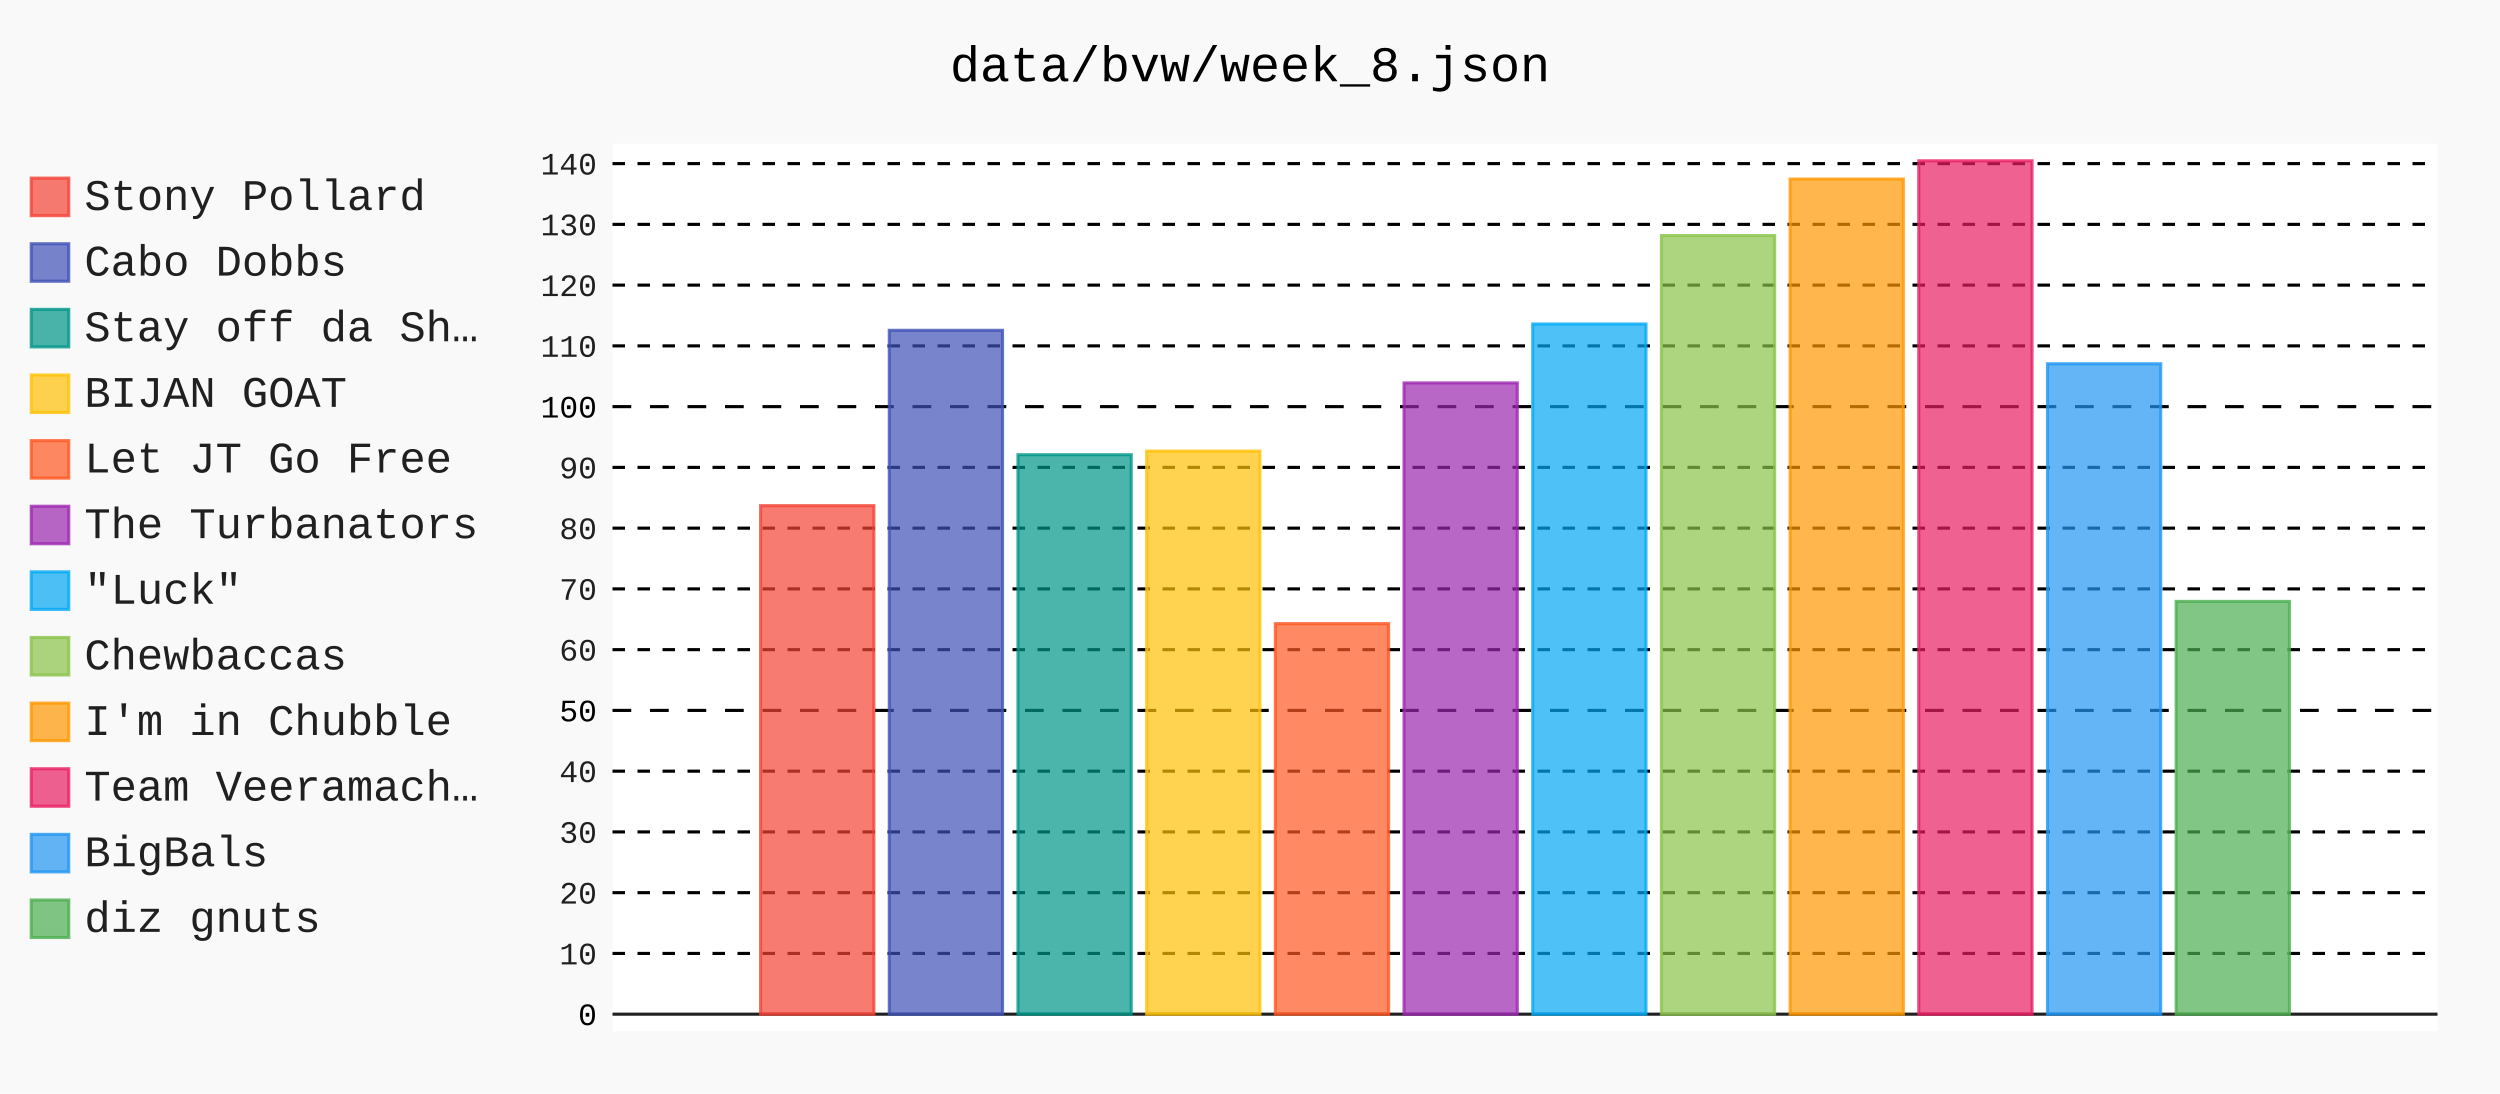
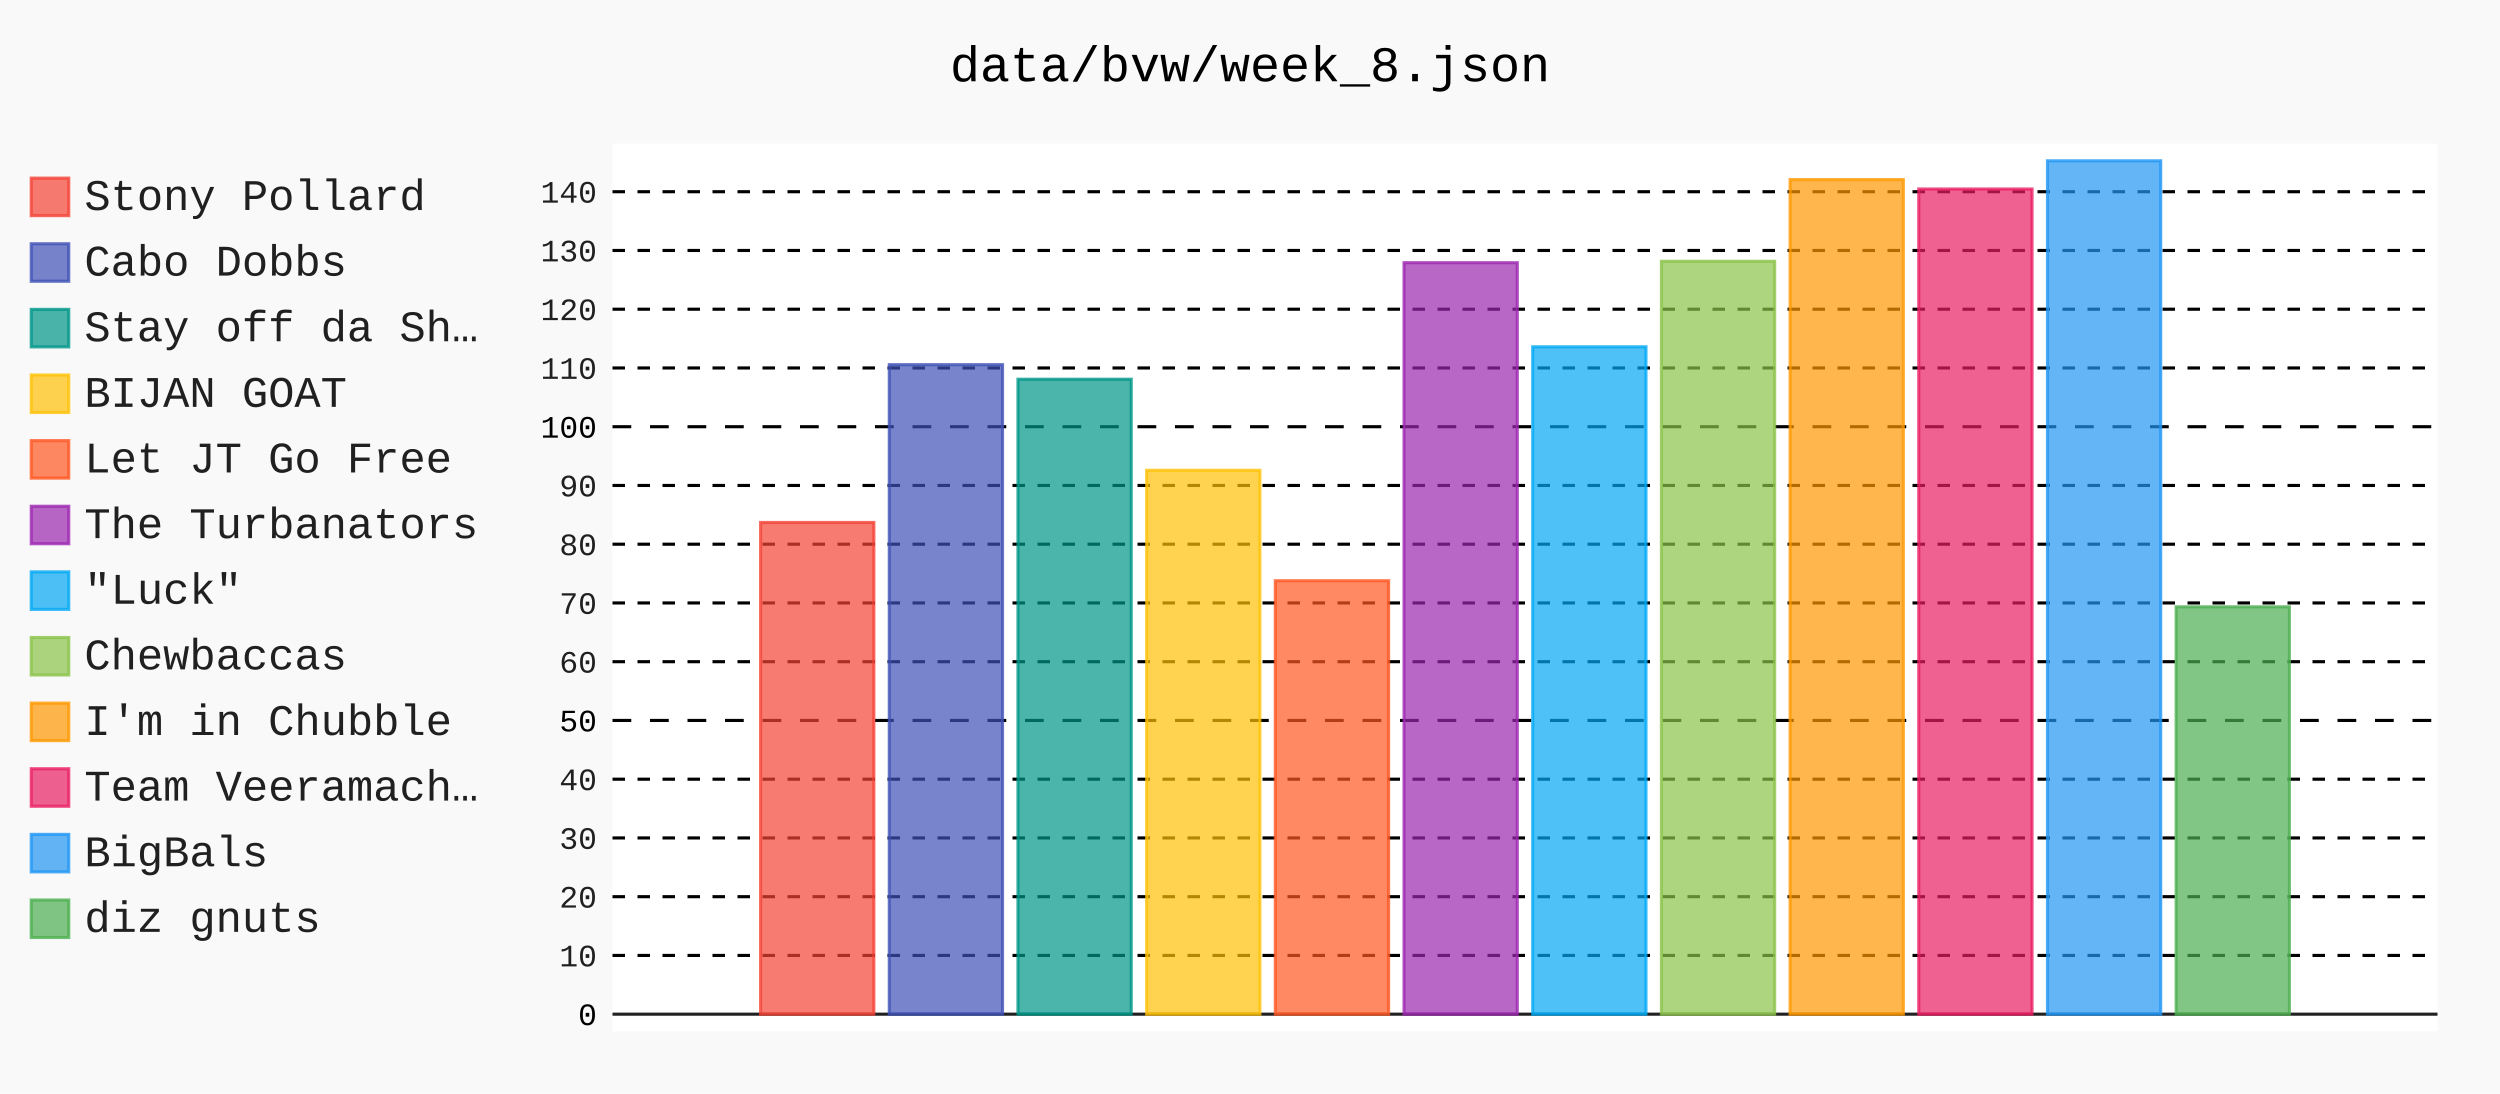
- <svg xmlns="http://www.w3.org/2000/svg" id="chart-3254dce7-947a-44f5-91cf-1c529591e24a" class="pygal-chart" viewBox="0 0 800 350">
+ <svg xmlns="http://www.w3.org/2000/svg" id="chart-e75f9d5c-9366-4fd6-a1d3-ba7a5ca6b218" class="pygal-chart" viewBox="0 0 800 350">
  <defs>
-     <style type="text/css">#chart-3254dce7-947a-44f5-91cf-1c529591e24a{-webkit-user-select:none;-webkit-font-smoothing:antialiased;font-family:Consolas,"Liberation Mono",Menlo,Courier,monospace}#chart-3254dce7-947a-44f5-91cf-1c529591e24a .title{font-family:Consolas,"Liberation Mono",Menlo,Courier,monospace;font-size:16px}#chart-3254dce7-947a-44f5-91cf-1c529591e24a .legends .legend text{font-family:Consolas,"Liberation Mono",Menlo,Courier,monospace;font-size:14px}#chart-3254dce7-947a-44f5-91cf-1c529591e24a .axis text{font-family:Consolas,"Liberation Mono",Menlo,Courier,monospace;font-size:10px}#chart-3254dce7-947a-44f5-91cf-1c529591e24a .axis text.major{font-family:Consolas,"Liberation Mono",Menlo,Courier,monospace;font-size:10px}#chart-3254dce7-947a-44f5-91cf-1c529591e24a .text-overlay text.value{font-family:Consolas,"Liberation Mono",Menlo,Courier,monospace;font-size:16px}#chart-3254dce7-947a-44f5-91cf-1c529591e24a .text-overlay text.label{font-family:Consolas,"Liberation Mono",Menlo,Courier,monospace;font-size:10px}#chart-3254dce7-947a-44f5-91cf-1c529591e24a .tooltip{font-family:Consolas,"Liberation Mono",Menlo,Courier,monospace;font-size:14px}#chart-3254dce7-947a-44f5-91cf-1c529591e24a text.no_data{font-family:Consolas,"Liberation Mono",Menlo,Courier,monospace;font-size:64px}
- #chart-3254dce7-947a-44f5-91cf-1c529591e24a{background-color:rgba(249,249,249,1)}#chart-3254dce7-947a-44f5-91cf-1c529591e24a path,#chart-3254dce7-947a-44f5-91cf-1c529591e24a line,#chart-3254dce7-947a-44f5-91cf-1c529591e24a rect,#chart-3254dce7-947a-44f5-91cf-1c529591e24a circle{-webkit-transition:150ms;-moz-transition:150ms;transition:150ms}#chart-3254dce7-947a-44f5-91cf-1c529591e24a .graph &gt; .background{fill:rgba(249,249,249,1)}#chart-3254dce7-947a-44f5-91cf-1c529591e24a .plot &gt; .background{fill:rgba(255,255,255,1)}#chart-3254dce7-947a-44f5-91cf-1c529591e24a .graph{fill:rgba(0,0,0,.87)}#chart-3254dce7-947a-44f5-91cf-1c529591e24a text.no_data{fill:rgba(0,0,0,1)}#chart-3254dce7-947a-44f5-91cf-1c529591e24a .title{fill:rgba(0,0,0,1)}#chart-3254dce7-947a-44f5-91cf-1c529591e24a .legends .legend text{fill:rgba(0,0,0,.87)}#chart-3254dce7-947a-44f5-91cf-1c529591e24a .legends .legend:hover text{fill:rgba(0,0,0,1)}#chart-3254dce7-947a-44f5-91cf-1c529591e24a .axis .line{stroke:rgba(0,0,0,1)}#chart-3254dce7-947a-44f5-91cf-1c529591e24a .axis .guide.line{stroke:rgba(0,0,0,.54)}#chart-3254dce7-947a-44f5-91cf-1c529591e24a .axis .major.line{stroke:rgba(0,0,0,.87)}#chart-3254dce7-947a-44f5-91cf-1c529591e24a .axis text.major{fill:rgba(0,0,0,1)}#chart-3254dce7-947a-44f5-91cf-1c529591e24a .axis.y .guides:hover .guide.line,#chart-3254dce7-947a-44f5-91cf-1c529591e24a .line-graph .axis.x .guides:hover .guide.line,#chart-3254dce7-947a-44f5-91cf-1c529591e24a .stackedline-graph .axis.x .guides:hover .guide.line,#chart-3254dce7-947a-44f5-91cf-1c529591e24a .xy-graph .axis.x .guides:hover .guide.line{stroke:rgba(0,0,0,1)}#chart-3254dce7-947a-44f5-91cf-1c529591e24a .axis .guides:hover text{fill:rgba(0,0,0,1)}#chart-3254dce7-947a-44f5-91cf-1c529591e24a .reactive{fill-opacity:.7;stroke-opacity:.8;stroke-width:1}#chart-3254dce7-947a-44f5-91cf-1c529591e24a .ci{stroke:rgba(0,0,0,.87)}#chart-3254dce7-947a-44f5-91cf-1c529591e24a .reactive.active,#chart-3254dce7-947a-44f5-91cf-1c529591e24a .active .reactive{fill-opacity:.8;stroke-opacity:.9;stroke-width:4}#chart-3254dce7-947a-44f5-91cf-1c529591e24a .ci .reactive.active{stroke-width:1.5}#chart-3254dce7-947a-44f5-91cf-1c529591e24a .series text{fill:rgba(0,0,0,1)}#chart-3254dce7-947a-44f5-91cf-1c529591e24a .tooltip rect{fill:rgba(255,255,255,1);stroke:rgba(0,0,0,1);-webkit-transition:opacity 150ms;-moz-transition:opacity 150ms;transition:opacity 150ms}#chart-3254dce7-947a-44f5-91cf-1c529591e24a .tooltip .label{fill:rgba(0,0,0,.87)}#chart-3254dce7-947a-44f5-91cf-1c529591e24a .tooltip .label{fill:rgba(0,0,0,.87)}#chart-3254dce7-947a-44f5-91cf-1c529591e24a .tooltip .legend{font-size:.8em;fill:rgba(0,0,0,.54)}#chart-3254dce7-947a-44f5-91cf-1c529591e24a .tooltip .x_label{font-size:.6em;fill:rgba(0,0,0,1)}#chart-3254dce7-947a-44f5-91cf-1c529591e24a .tooltip .xlink{font-size:.5em;text-decoration:underline}#chart-3254dce7-947a-44f5-91cf-1c529591e24a .tooltip .value{font-size:1.5em}#chart-3254dce7-947a-44f5-91cf-1c529591e24a .bound{font-size:.5em}#chart-3254dce7-947a-44f5-91cf-1c529591e24a .max-value{font-size:.75em;fill:rgba(0,0,0,.54)}#chart-3254dce7-947a-44f5-91cf-1c529591e24a .map-element{fill:rgba(255,255,255,1);stroke:rgba(0,0,0,.54) !important}#chart-3254dce7-947a-44f5-91cf-1c529591e24a .map-element .reactive{fill-opacity:inherit;stroke-opacity:inherit}#chart-3254dce7-947a-44f5-91cf-1c529591e24a .color-0,#chart-3254dce7-947a-44f5-91cf-1c529591e24a .color-0 a:visited{stroke:#F44336;fill:#F44336}#chart-3254dce7-947a-44f5-91cf-1c529591e24a .color-1,#chart-3254dce7-947a-44f5-91cf-1c529591e24a .color-1 a:visited{stroke:#3F51B5;fill:#3F51B5}#chart-3254dce7-947a-44f5-91cf-1c529591e24a .color-2,#chart-3254dce7-947a-44f5-91cf-1c529591e24a .color-2 a:visited{stroke:#009688;fill:#009688}#chart-3254dce7-947a-44f5-91cf-1c529591e24a .color-3,#chart-3254dce7-947a-44f5-91cf-1c529591e24a .color-3 a:visited{stroke:#FFC107;fill:#FFC107}#chart-3254dce7-947a-44f5-91cf-1c529591e24a .color-4,#chart-3254dce7-947a-44f5-91cf-1c529591e24a .color-4 a:visited{stroke:#FF5722;fill:#FF5722}#chart-3254dce7-947a-44f5-91cf-1c529591e24a .color-5,#chart-3254dce7-947a-44f5-91cf-1c529591e24a .color-5 a:visited{stroke:#9C27B0;fill:#9C27B0}#chart-3254dce7-947a-44f5-91cf-1c529591e24a .color-6,#chart-3254dce7-947a-44f5-91cf-1c529591e24a .color-6 a:visited{stroke:#03A9F4;fill:#03A9F4}#chart-3254dce7-947a-44f5-91cf-1c529591e24a .color-7,#chart-3254dce7-947a-44f5-91cf-1c529591e24a .color-7 a:visited{stroke:#8BC34A;fill:#8BC34A}#chart-3254dce7-947a-44f5-91cf-1c529591e24a .color-8,#chart-3254dce7-947a-44f5-91cf-1c529591e24a .color-8 a:visited{stroke:#FF9800;fill:#FF9800}#chart-3254dce7-947a-44f5-91cf-1c529591e24a .color-9,#chart-3254dce7-947a-44f5-91cf-1c529591e24a .color-9 a:visited{stroke:#E91E63;fill:#E91E63}#chart-3254dce7-947a-44f5-91cf-1c529591e24a .color-10,#chart-3254dce7-947a-44f5-91cf-1c529591e24a .color-10 a:visited{stroke:#2196F3;fill:#2196F3}#chart-3254dce7-947a-44f5-91cf-1c529591e24a .color-11,#chart-3254dce7-947a-44f5-91cf-1c529591e24a .color-11 a:visited{stroke:#4CAF50;fill:#4CAF50}#chart-3254dce7-947a-44f5-91cf-1c529591e24a .text-overlay .color-0 text{fill:black}#chart-3254dce7-947a-44f5-91cf-1c529591e24a .text-overlay .color-1 text{fill:black}#chart-3254dce7-947a-44f5-91cf-1c529591e24a .text-overlay .color-2 text{fill:black}#chart-3254dce7-947a-44f5-91cf-1c529591e24a .text-overlay .color-3 text{fill:black}#chart-3254dce7-947a-44f5-91cf-1c529591e24a .text-overlay .color-4 text{fill:black}#chart-3254dce7-947a-44f5-91cf-1c529591e24a .text-overlay .color-5 text{fill:black}#chart-3254dce7-947a-44f5-91cf-1c529591e24a .text-overlay .color-6 text{fill:black}#chart-3254dce7-947a-44f5-91cf-1c529591e24a .text-overlay .color-7 text{fill:black}#chart-3254dce7-947a-44f5-91cf-1c529591e24a .text-overlay .color-8 text{fill:black}#chart-3254dce7-947a-44f5-91cf-1c529591e24a .text-overlay .color-9 text{fill:black}#chart-3254dce7-947a-44f5-91cf-1c529591e24a .text-overlay .color-10 text{fill:black}#chart-3254dce7-947a-44f5-91cf-1c529591e24a .text-overlay .color-11 text{fill:black}
- #chart-3254dce7-947a-44f5-91cf-1c529591e24a text.no_data{text-anchor:middle}#chart-3254dce7-947a-44f5-91cf-1c529591e24a .guide.line{fill:none}#chart-3254dce7-947a-44f5-91cf-1c529591e24a .centered{text-anchor:middle}#chart-3254dce7-947a-44f5-91cf-1c529591e24a .title{text-anchor:middle}#chart-3254dce7-947a-44f5-91cf-1c529591e24a .legends .legend text{fill-opacity:1}#chart-3254dce7-947a-44f5-91cf-1c529591e24a .axis.x text{text-anchor:middle}#chart-3254dce7-947a-44f5-91cf-1c529591e24a .axis.x:not(.web) text[transform]{text-anchor:start}#chart-3254dce7-947a-44f5-91cf-1c529591e24a .axis.x:not(.web) text[transform].backwards{text-anchor:end}#chart-3254dce7-947a-44f5-91cf-1c529591e24a .axis.y text{text-anchor:end}#chart-3254dce7-947a-44f5-91cf-1c529591e24a .axis.y text[transform].backwards{text-anchor:start}#chart-3254dce7-947a-44f5-91cf-1c529591e24a .axis.y2 text{text-anchor:start}#chart-3254dce7-947a-44f5-91cf-1c529591e24a .axis.y2 text[transform].backwards{text-anchor:end}#chart-3254dce7-947a-44f5-91cf-1c529591e24a .axis .guide.line{stroke-dasharray:4,4;stroke:black}#chart-3254dce7-947a-44f5-91cf-1c529591e24a .axis .major.guide.line{stroke-dasharray:6,6;stroke:black}#chart-3254dce7-947a-44f5-91cf-1c529591e24a .horizontal .axis.y .guide.line,#chart-3254dce7-947a-44f5-91cf-1c529591e24a .horizontal .axis.y2 .guide.line,#chart-3254dce7-947a-44f5-91cf-1c529591e24a .vertical .axis.x .guide.line{opacity:0}#chart-3254dce7-947a-44f5-91cf-1c529591e24a .horizontal .axis.always_show .guide.line,#chart-3254dce7-947a-44f5-91cf-1c529591e24a .vertical .axis.always_show .guide.line{opacity:1 !important}#chart-3254dce7-947a-44f5-91cf-1c529591e24a .axis.y .guides:hover .guide.line,#chart-3254dce7-947a-44f5-91cf-1c529591e24a .axis.y2 .guides:hover .guide.line,#chart-3254dce7-947a-44f5-91cf-1c529591e24a .axis.x .guides:hover .guide.line{opacity:1}#chart-3254dce7-947a-44f5-91cf-1c529591e24a .axis .guides:hover text{opacity:1}#chart-3254dce7-947a-44f5-91cf-1c529591e24a .nofill{fill:none}#chart-3254dce7-947a-44f5-91cf-1c529591e24a .subtle-fill{fill-opacity:.2}#chart-3254dce7-947a-44f5-91cf-1c529591e24a .dot{stroke-width:1px;fill-opacity:1;stroke-opacity:1}#chart-3254dce7-947a-44f5-91cf-1c529591e24a .dot.active{stroke-width:5px}#chart-3254dce7-947a-44f5-91cf-1c529591e24a .dot.negative{fill:transparent}#chart-3254dce7-947a-44f5-91cf-1c529591e24a text,#chart-3254dce7-947a-44f5-91cf-1c529591e24a tspan{stroke:none !important}#chart-3254dce7-947a-44f5-91cf-1c529591e24a .series text.active{opacity:1}#chart-3254dce7-947a-44f5-91cf-1c529591e24a .tooltip rect{fill-opacity:.95;stroke-width:.5}#chart-3254dce7-947a-44f5-91cf-1c529591e24a .tooltip text{fill-opacity:1}#chart-3254dce7-947a-44f5-91cf-1c529591e24a .showable{visibility:hidden}#chart-3254dce7-947a-44f5-91cf-1c529591e24a .showable.shown{visibility:visible}#chart-3254dce7-947a-44f5-91cf-1c529591e24a .gauge-background{fill:rgba(229,229,229,1);stroke:none}#chart-3254dce7-947a-44f5-91cf-1c529591e24a .bg-lines{stroke:rgba(249,249,249,1);stroke-width:2px}</style>
+     <style type="text/css">#chart-e75f9d5c-9366-4fd6-a1d3-ba7a5ca6b218{-webkit-user-select:none;-webkit-font-smoothing:antialiased;font-family:Consolas,"Liberation Mono",Menlo,Courier,monospace}#chart-e75f9d5c-9366-4fd6-a1d3-ba7a5ca6b218 .title{font-family:Consolas,"Liberation Mono",Menlo,Courier,monospace;font-size:16px}#chart-e75f9d5c-9366-4fd6-a1d3-ba7a5ca6b218 .legends .legend text{font-family:Consolas,"Liberation Mono",Menlo,Courier,monospace;font-size:14px}#chart-e75f9d5c-9366-4fd6-a1d3-ba7a5ca6b218 .axis text{font-family:Consolas,"Liberation Mono",Menlo,Courier,monospace;font-size:10px}#chart-e75f9d5c-9366-4fd6-a1d3-ba7a5ca6b218 .axis text.major{font-family:Consolas,"Liberation Mono",Menlo,Courier,monospace;font-size:10px}#chart-e75f9d5c-9366-4fd6-a1d3-ba7a5ca6b218 .text-overlay text.value{font-family:Consolas,"Liberation Mono",Menlo,Courier,monospace;font-size:16px}#chart-e75f9d5c-9366-4fd6-a1d3-ba7a5ca6b218 .text-overlay text.label{font-family:Consolas,"Liberation Mono",Menlo,Courier,monospace;font-size:10px}#chart-e75f9d5c-9366-4fd6-a1d3-ba7a5ca6b218 .tooltip{font-family:Consolas,"Liberation Mono",Menlo,Courier,monospace;font-size:14px}#chart-e75f9d5c-9366-4fd6-a1d3-ba7a5ca6b218 text.no_data{font-family:Consolas,"Liberation Mono",Menlo,Courier,monospace;font-size:64px}
+ #chart-e75f9d5c-9366-4fd6-a1d3-ba7a5ca6b218{background-color:rgba(249,249,249,1)}#chart-e75f9d5c-9366-4fd6-a1d3-ba7a5ca6b218 path,#chart-e75f9d5c-9366-4fd6-a1d3-ba7a5ca6b218 line,#chart-e75f9d5c-9366-4fd6-a1d3-ba7a5ca6b218 rect,#chart-e75f9d5c-9366-4fd6-a1d3-ba7a5ca6b218 circle{-webkit-transition:150ms;-moz-transition:150ms;transition:150ms}#chart-e75f9d5c-9366-4fd6-a1d3-ba7a5ca6b218 .graph &gt; .background{fill:rgba(249,249,249,1)}#chart-e75f9d5c-9366-4fd6-a1d3-ba7a5ca6b218 .plot &gt; .background{fill:rgba(255,255,255,1)}#chart-e75f9d5c-9366-4fd6-a1d3-ba7a5ca6b218 .graph{fill:rgba(0,0,0,.87)}#chart-e75f9d5c-9366-4fd6-a1d3-ba7a5ca6b218 text.no_data{fill:rgba(0,0,0,1)}#chart-e75f9d5c-9366-4fd6-a1d3-ba7a5ca6b218 .title{fill:rgba(0,0,0,1)}#chart-e75f9d5c-9366-4fd6-a1d3-ba7a5ca6b218 .legends .legend text{fill:rgba(0,0,0,.87)}#chart-e75f9d5c-9366-4fd6-a1d3-ba7a5ca6b218 .legends .legend:hover text{fill:rgba(0,0,0,1)}#chart-e75f9d5c-9366-4fd6-a1d3-ba7a5ca6b218 .axis .line{stroke:rgba(0,0,0,1)}#chart-e75f9d5c-9366-4fd6-a1d3-ba7a5ca6b218 .axis .guide.line{stroke:rgba(0,0,0,.54)}#chart-e75f9d5c-9366-4fd6-a1d3-ba7a5ca6b218 .axis .major.line{stroke:rgba(0,0,0,.87)}#chart-e75f9d5c-9366-4fd6-a1d3-ba7a5ca6b218 .axis text.major{fill:rgba(0,0,0,1)}#chart-e75f9d5c-9366-4fd6-a1d3-ba7a5ca6b218 .axis.y .guides:hover .guide.line,#chart-e75f9d5c-9366-4fd6-a1d3-ba7a5ca6b218 .line-graph .axis.x .guides:hover .guide.line,#chart-e75f9d5c-9366-4fd6-a1d3-ba7a5ca6b218 .stackedline-graph .axis.x .guides:hover .guide.line,#chart-e75f9d5c-9366-4fd6-a1d3-ba7a5ca6b218 .xy-graph .axis.x .guides:hover .guide.line{stroke:rgba(0,0,0,1)}#chart-e75f9d5c-9366-4fd6-a1d3-ba7a5ca6b218 .axis .guides:hover text{fill:rgba(0,0,0,1)}#chart-e75f9d5c-9366-4fd6-a1d3-ba7a5ca6b218 .reactive{fill-opacity:.7;stroke-opacity:.8;stroke-width:1}#chart-e75f9d5c-9366-4fd6-a1d3-ba7a5ca6b218 .ci{stroke:rgba(0,0,0,.87)}#chart-e75f9d5c-9366-4fd6-a1d3-ba7a5ca6b218 .reactive.active,#chart-e75f9d5c-9366-4fd6-a1d3-ba7a5ca6b218 .active .reactive{fill-opacity:.8;stroke-opacity:.9;stroke-width:4}#chart-e75f9d5c-9366-4fd6-a1d3-ba7a5ca6b218 .ci .reactive.active{stroke-width:1.5}#chart-e75f9d5c-9366-4fd6-a1d3-ba7a5ca6b218 .series text{fill:rgba(0,0,0,1)}#chart-e75f9d5c-9366-4fd6-a1d3-ba7a5ca6b218 .tooltip rect{fill:rgba(255,255,255,1);stroke:rgba(0,0,0,1);-webkit-transition:opacity 150ms;-moz-transition:opacity 150ms;transition:opacity 150ms}#chart-e75f9d5c-9366-4fd6-a1d3-ba7a5ca6b218 .tooltip .label{fill:rgba(0,0,0,.87)}#chart-e75f9d5c-9366-4fd6-a1d3-ba7a5ca6b218 .tooltip .label{fill:rgba(0,0,0,.87)}#chart-e75f9d5c-9366-4fd6-a1d3-ba7a5ca6b218 .tooltip .legend{font-size:.8em;fill:rgba(0,0,0,.54)}#chart-e75f9d5c-9366-4fd6-a1d3-ba7a5ca6b218 .tooltip .x_label{font-size:.6em;fill:rgba(0,0,0,1)}#chart-e75f9d5c-9366-4fd6-a1d3-ba7a5ca6b218 .tooltip .xlink{font-size:.5em;text-decoration:underline}#chart-e75f9d5c-9366-4fd6-a1d3-ba7a5ca6b218 .tooltip .value{font-size:1.5em}#chart-e75f9d5c-9366-4fd6-a1d3-ba7a5ca6b218 .bound{font-size:.5em}#chart-e75f9d5c-9366-4fd6-a1d3-ba7a5ca6b218 .max-value{font-size:.75em;fill:rgba(0,0,0,.54)}#chart-e75f9d5c-9366-4fd6-a1d3-ba7a5ca6b218 .map-element{fill:rgba(255,255,255,1);stroke:rgba(0,0,0,.54) !important}#chart-e75f9d5c-9366-4fd6-a1d3-ba7a5ca6b218 .map-element .reactive{fill-opacity:inherit;stroke-opacity:inherit}#chart-e75f9d5c-9366-4fd6-a1d3-ba7a5ca6b218 .color-0,#chart-e75f9d5c-9366-4fd6-a1d3-ba7a5ca6b218 .color-0 a:visited{stroke:#F44336;fill:#F44336}#chart-e75f9d5c-9366-4fd6-a1d3-ba7a5ca6b218 .color-1,#chart-e75f9d5c-9366-4fd6-a1d3-ba7a5ca6b218 .color-1 a:visited{stroke:#3F51B5;fill:#3F51B5}#chart-e75f9d5c-9366-4fd6-a1d3-ba7a5ca6b218 .color-2,#chart-e75f9d5c-9366-4fd6-a1d3-ba7a5ca6b218 .color-2 a:visited{stroke:#009688;fill:#009688}#chart-e75f9d5c-9366-4fd6-a1d3-ba7a5ca6b218 .color-3,#chart-e75f9d5c-9366-4fd6-a1d3-ba7a5ca6b218 .color-3 a:visited{stroke:#FFC107;fill:#FFC107}#chart-e75f9d5c-9366-4fd6-a1d3-ba7a5ca6b218 .color-4,#chart-e75f9d5c-9366-4fd6-a1d3-ba7a5ca6b218 .color-4 a:visited{stroke:#FF5722;fill:#FF5722}#chart-e75f9d5c-9366-4fd6-a1d3-ba7a5ca6b218 .color-5,#chart-e75f9d5c-9366-4fd6-a1d3-ba7a5ca6b218 .color-5 a:visited{stroke:#9C27B0;fill:#9C27B0}#chart-e75f9d5c-9366-4fd6-a1d3-ba7a5ca6b218 .color-6,#chart-e75f9d5c-9366-4fd6-a1d3-ba7a5ca6b218 .color-6 a:visited{stroke:#03A9F4;fill:#03A9F4}#chart-e75f9d5c-9366-4fd6-a1d3-ba7a5ca6b218 .color-7,#chart-e75f9d5c-9366-4fd6-a1d3-ba7a5ca6b218 .color-7 a:visited{stroke:#8BC34A;fill:#8BC34A}#chart-e75f9d5c-9366-4fd6-a1d3-ba7a5ca6b218 .color-8,#chart-e75f9d5c-9366-4fd6-a1d3-ba7a5ca6b218 .color-8 a:visited{stroke:#FF9800;fill:#FF9800}#chart-e75f9d5c-9366-4fd6-a1d3-ba7a5ca6b218 .color-9,#chart-e75f9d5c-9366-4fd6-a1d3-ba7a5ca6b218 .color-9 a:visited{stroke:#E91E63;fill:#E91E63}#chart-e75f9d5c-9366-4fd6-a1d3-ba7a5ca6b218 .color-10,#chart-e75f9d5c-9366-4fd6-a1d3-ba7a5ca6b218 .color-10 a:visited{stroke:#2196F3;fill:#2196F3}#chart-e75f9d5c-9366-4fd6-a1d3-ba7a5ca6b218 .color-11,#chart-e75f9d5c-9366-4fd6-a1d3-ba7a5ca6b218 .color-11 a:visited{stroke:#4CAF50;fill:#4CAF50}#chart-e75f9d5c-9366-4fd6-a1d3-ba7a5ca6b218 .text-overlay .color-0 text{fill:black}#chart-e75f9d5c-9366-4fd6-a1d3-ba7a5ca6b218 .text-overlay .color-1 text{fill:black}#chart-e75f9d5c-9366-4fd6-a1d3-ba7a5ca6b218 .text-overlay .color-2 text{fill:black}#chart-e75f9d5c-9366-4fd6-a1d3-ba7a5ca6b218 .text-overlay .color-3 text{fill:black}#chart-e75f9d5c-9366-4fd6-a1d3-ba7a5ca6b218 .text-overlay .color-4 text{fill:black}#chart-e75f9d5c-9366-4fd6-a1d3-ba7a5ca6b218 .text-overlay .color-5 text{fill:black}#chart-e75f9d5c-9366-4fd6-a1d3-ba7a5ca6b218 .text-overlay .color-6 text{fill:black}#chart-e75f9d5c-9366-4fd6-a1d3-ba7a5ca6b218 .text-overlay .color-7 text{fill:black}#chart-e75f9d5c-9366-4fd6-a1d3-ba7a5ca6b218 .text-overlay .color-8 text{fill:black}#chart-e75f9d5c-9366-4fd6-a1d3-ba7a5ca6b218 .text-overlay .color-9 text{fill:black}#chart-e75f9d5c-9366-4fd6-a1d3-ba7a5ca6b218 .text-overlay .color-10 text{fill:black}#chart-e75f9d5c-9366-4fd6-a1d3-ba7a5ca6b218 .text-overlay .color-11 text{fill:black}
+ #chart-e75f9d5c-9366-4fd6-a1d3-ba7a5ca6b218 text.no_data{text-anchor:middle}#chart-e75f9d5c-9366-4fd6-a1d3-ba7a5ca6b218 .guide.line{fill:none}#chart-e75f9d5c-9366-4fd6-a1d3-ba7a5ca6b218 .centered{text-anchor:middle}#chart-e75f9d5c-9366-4fd6-a1d3-ba7a5ca6b218 .title{text-anchor:middle}#chart-e75f9d5c-9366-4fd6-a1d3-ba7a5ca6b218 .legends .legend text{fill-opacity:1}#chart-e75f9d5c-9366-4fd6-a1d3-ba7a5ca6b218 .axis.x text{text-anchor:middle}#chart-e75f9d5c-9366-4fd6-a1d3-ba7a5ca6b218 .axis.x:not(.web) text[transform]{text-anchor:start}#chart-e75f9d5c-9366-4fd6-a1d3-ba7a5ca6b218 .axis.x:not(.web) text[transform].backwards{text-anchor:end}#chart-e75f9d5c-9366-4fd6-a1d3-ba7a5ca6b218 .axis.y text{text-anchor:end}#chart-e75f9d5c-9366-4fd6-a1d3-ba7a5ca6b218 .axis.y text[transform].backwards{text-anchor:start}#chart-e75f9d5c-9366-4fd6-a1d3-ba7a5ca6b218 .axis.y2 text{text-anchor:start}#chart-e75f9d5c-9366-4fd6-a1d3-ba7a5ca6b218 .axis.y2 text[transform].backwards{text-anchor:end}#chart-e75f9d5c-9366-4fd6-a1d3-ba7a5ca6b218 .axis .guide.line{stroke-dasharray:4,4;stroke:black}#chart-e75f9d5c-9366-4fd6-a1d3-ba7a5ca6b218 .axis .major.guide.line{stroke-dasharray:6,6;stroke:black}#chart-e75f9d5c-9366-4fd6-a1d3-ba7a5ca6b218 .horizontal .axis.y .guide.line,#chart-e75f9d5c-9366-4fd6-a1d3-ba7a5ca6b218 .horizontal .axis.y2 .guide.line,#chart-e75f9d5c-9366-4fd6-a1d3-ba7a5ca6b218 .vertical .axis.x .guide.line{opacity:0}#chart-e75f9d5c-9366-4fd6-a1d3-ba7a5ca6b218 .horizontal .axis.always_show .guide.line,#chart-e75f9d5c-9366-4fd6-a1d3-ba7a5ca6b218 .vertical .axis.always_show .guide.line{opacity:1 !important}#chart-e75f9d5c-9366-4fd6-a1d3-ba7a5ca6b218 .axis.y .guides:hover .guide.line,#chart-e75f9d5c-9366-4fd6-a1d3-ba7a5ca6b218 .axis.y2 .guides:hover .guide.line,#chart-e75f9d5c-9366-4fd6-a1d3-ba7a5ca6b218 .axis.x .guides:hover .guide.line{opacity:1}#chart-e75f9d5c-9366-4fd6-a1d3-ba7a5ca6b218 .axis .guides:hover text{opacity:1}#chart-e75f9d5c-9366-4fd6-a1d3-ba7a5ca6b218 .nofill{fill:none}#chart-e75f9d5c-9366-4fd6-a1d3-ba7a5ca6b218 .subtle-fill{fill-opacity:.2}#chart-e75f9d5c-9366-4fd6-a1d3-ba7a5ca6b218 .dot{stroke-width:1px;fill-opacity:1;stroke-opacity:1}#chart-e75f9d5c-9366-4fd6-a1d3-ba7a5ca6b218 .dot.active{stroke-width:5px}#chart-e75f9d5c-9366-4fd6-a1d3-ba7a5ca6b218 .dot.negative{fill:transparent}#chart-e75f9d5c-9366-4fd6-a1d3-ba7a5ca6b218 text,#chart-e75f9d5c-9366-4fd6-a1d3-ba7a5ca6b218 tspan{stroke:none !important}#chart-e75f9d5c-9366-4fd6-a1d3-ba7a5ca6b218 .series text.active{opacity:1}#chart-e75f9d5c-9366-4fd6-a1d3-ba7a5ca6b218 .tooltip rect{fill-opacity:.95;stroke-width:.5}#chart-e75f9d5c-9366-4fd6-a1d3-ba7a5ca6b218 .tooltip text{fill-opacity:1}#chart-e75f9d5c-9366-4fd6-a1d3-ba7a5ca6b218 .showable{visibility:hidden}#chart-e75f9d5c-9366-4fd6-a1d3-ba7a5ca6b218 .showable.shown{visibility:visible}#chart-e75f9d5c-9366-4fd6-a1d3-ba7a5ca6b218 .gauge-background{fill:rgba(229,229,229,1);stroke:none}#chart-e75f9d5c-9366-4fd6-a1d3-ba7a5ca6b218 .bg-lines{stroke:rgba(249,249,249,1);stroke-width:2px}</style>
  </defs>
  <g class="graph bar-graph vertical">
    <rect x="0" y="0" width="800" height="350" class="background" />
    <g transform="translate(196, 46)" class="plot">
      <rect x="0" y="0" width="584.0" height="284" class="background" />
      <g class="axis y always_show">
        <g class="guides">
          <path d="M0 278.538 h584" class="axis major line" />
          <text x="-5" y="282.038" class="major">0</text>
        </g>
        <g class="guides">
-           <path d="M0 259.097 h584" class="guide line" />
-           <text x="-5" y="262.597" class="">10</text>
-         </g>
-         <g class="guides">
-           <path d="M0 239.655 h584" class="guide line" />
-           <text x="-5" y="243.155" class="">20</text>
-         </g>
-         <g class="guides">
-           <path d="M0 220.214 h584" class="guide line" />
-           <text x="-5" y="223.714" class="">30</text>
-         </g>
-         <g class="guides">
-           <path d="M0 200.772 h584" class="guide line" />
-           <text x="-5" y="204.272" class="">40</text>
-         </g>
-         <g class="guides">
-           <path d="M0 181.33 h584" class="major guide line" />
-           <text x="-5" y="184.83" class="major">50</text>
-         </g>
-         <g class="guides">
-           <path d="M0 161.889 h584" class="guide line" />
-           <text x="-5" y="165.389" class="">60</text>
-         </g>
-         <g class="guides">
-           <path d="M0 142.447 h584" class="guide line" />
-           <text x="-5" y="145.947" class="">70</text>
-         </g>
-         <g class="guides">
-           <path d="M0 123.006 h584" class="guide line" />
-           <text x="-5" y="126.506" class="">80</text>
-         </g>
-         <g class="guides">
-           <path d="M0 103.564 h584" class="guide line" />
-           <text x="-5" y="107.064" class="">90</text>
-         </g>
-         <g class="guides">
-           <path d="M0 84.122 h584" class="major guide line" />
-           <text x="-5" y="87.622" class="major">100</text>
-         </g>
-         <g class="guides">
-           <path d="M0 64.681 h584" class="guide line" />
-           <text x="-5" y="68.181" class="">110</text>
-         </g>
-         <g class="guides">
-           <path d="M0 45.239 h584" class="guide line" />
-           <text x="-5" y="48.739" class="">120</text>
-         </g>
-         <g class="guides">
-           <path d="M0 25.797 h584" class="guide line" />
-           <text x="-5" y="29.297" class="">130</text>
-         </g>
-         <g class="guides">
-           <path d="M0 6.356 h584" class="guide line" />
-           <text x="-5" y="9.856" class="">140</text>
+           <path d="M0 259.739 h584" class="guide line" />
+           <text x="-5" y="263.239" class="">10</text>
+         </g>
+         <g class="guides">
+           <path d="M0 240.94 h584" class="guide line" />
+           <text x="-5" y="244.44" class="">20</text>
+         </g>
+         <g class="guides">
+           <path d="M0 222.141 h584" class="guide line" />
+           <text x="-5" y="225.641" class="">30</text>
+         </g>
+         <g class="guides">
+           <path d="M0 203.342 h584" class="guide line" />
+           <text x="-5" y="206.842" class="">40</text>
+         </g>
+         <g class="guides">
+           <path d="M0 184.543 h584" class="major guide line" />
+           <text x="-5" y="188.043" class="major">50</text>
+         </g>
+         <g class="guides">
+           <path d="M0 165.743 h584" class="guide line" />
+           <text x="-5" y="169.243" class="">60</text>
+         </g>
+         <g class="guides">
+           <path d="M0 146.944 h584" class="guide line" />
+           <text x="-5" y="150.444" class="">70</text>
+         </g>
+         <g class="guides">
+           <path d="M0 128.145 h584" class="guide line" />
+           <text x="-5" y="131.645" class="">80</text>
+         </g>
+         <g class="guides">
+           <path d="M0 109.346 h584" class="guide line" />
+           <text x="-5" y="112.846" class="">90</text>
+         </g>
+         <g class="guides">
+           <path d="M0 90.547 h584" class="major guide line" />
+           <text x="-5" y="94.047" class="major">100</text>
+         </g>
+         <g class="guides">
+           <path d="M0 71.747 h584" class="guide line" />
+           <text x="-5" y="75.247" class="">110</text>
+         </g>
+         <g class="guides">
+           <path d="M0 52.948 h584" class="guide line" />
+           <text x="-5" y="56.448" class="">120</text>
+         </g>
+         <g class="guides">
+           <path d="M0 34.149 h584" class="guide line" />
+           <text x="-5" y="37.649" class="">130</text>
+         </g>
+         <g class="guides">
+           <path d="M0 15.35 h584" class="guide line" />
+           <text x="-5" y="18.85" class="">140</text>
        </g>
      </g>
      <g class="series serie-0 color-0">
        <g class="bars">
          <g class="bar">
-             <rect x="47.394" y="115.812" rx="0" ry="0" width="36.238" height="162.726" class="rect reactive tooltip-trigger" />
+             <rect x="47.394" y="121.189" rx="0" ry="0" width="36.238" height="157.349" class="rect reactive tooltip-trigger" />
          </g>
        </g>
      </g>
      <g class="series serie-1 color-1">
        <g class="bars">
          <g class="bar">
-             <rect x="88.573" y="59.704" rx="0" ry="0" width="36.238" height="218.835" class="rect reactive tooltip-trigger" />
+             <rect x="88.573" y="70.695" rx="0" ry="0" width="36.238" height="207.844" class="rect reactive tooltip-trigger" />
          </g>
        </g>
      </g>
      <g class="series serie-2 color-2">
        <g class="bars">
          <g class="bar">
-             <rect x="129.753" y="99.52" rx="0" ry="0" width="36.238" height="179.018" class="rect reactive tooltip-trigger" />
+             <rect x="129.753" y="75.357" rx="0" ry="0" width="36.238" height="203.182" class="rect reactive tooltip-trigger" />
          </g>
        </g>
      </g>
      <g class="series serie-3 color-3">
        <g class="bars">
          <g class="bar">
-             <rect x="170.932" y="98.354" rx="0" ry="0" width="36.238" height="180.185" class="rect reactive tooltip-trigger" />
+             <rect x="170.932" y="104.496" rx="0" ry="0" width="36.238" height="174.043" class="rect reactive tooltip-trigger" />
          </g>
        </g>
      </g>
      <g class="series serie-4 color-4">
        <g class="bars">
          <g class="bar">
-             <rect x="212.112" y="153.568" rx="0" ry="0" width="36.238" height="124.971" class="rect reactive tooltip-trigger" />
+             <rect x="212.112" y="139.838" rx="0" ry="0" width="36.238" height="138.7" class="rect reactive tooltip-trigger" />
          </g>
        </g>
      </g>
      <g class="series serie-5 color-5">
        <g class="bars">
          <g class="bar">
-             <rect x="253.291" y="76.54" rx="0" ry="0" width="36.238" height="201.998" class="rect reactive tooltip-trigger" />
+             <rect x="253.291" y="38.059" rx="0" ry="0" width="36.238" height="240.479" class="rect reactive tooltip-trigger" />
          </g>
        </g>
      </g>
      <g class="series serie-6 color-6">
        <g class="bars">
          <g class="bar">
-             <rect x="294.471" y="57.682" rx="0" ry="0" width="36.238" height="220.857" class="rect reactive tooltip-trigger" />
+             <rect x="294.471" y="64.98" rx="0" ry="0" width="36.238" height="213.559" class="rect reactive tooltip-trigger" />
          </g>
        </g>
      </g>
      <g class="series serie-7 color-7">
        <g class="bars">
          <g class="bar">
-             <rect x="335.65" y="29.375" rx="0" ry="0" width="36.238" height="249.164" class="rect reactive tooltip-trigger" />
+             <rect x="335.65" y="37.608" rx="0" ry="0" width="36.238" height="240.93" class="rect reactive tooltip-trigger" />
          </g>
        </g>
      </g>
      <g class="series serie-8 color-8">
        <g class="bars">
          <g class="bar">
-             <rect x="376.83" y="11.294" rx="0" ry="0" width="36.238" height="267.244" class="rect reactive tooltip-trigger" />
+             <rect x="376.83" y="11.477" rx="0" ry="0" width="36.238" height="267.061" class="rect reactive tooltip-trigger" />
          </g>
        </g>
      </g>
      <g class="series serie-9 color-9">
        <g class="bars">
          <g class="bar">
-             <rect x="418.009" y="5.462" rx="0" ry="0" width="36.238" height="273.077" class="rect reactive tooltip-trigger" />
+             <rect x="418.009" y="14.485" rx="0" ry="0" width="36.238" height="264.053" class="rect reactive tooltip-trigger" />
          </g>
        </g>
      </g>
      <g class="series serie-10 color-10">
        <g class="bars">
          <g class="bar">
-             <rect x="459.189" y="70.397" rx="0" ry="0" width="36.238" height="208.142" class="rect reactive tooltip-trigger" />
+             <rect x="459.189" y="5.462" rx="0" ry="0" width="36.238" height="273.077" class="rect reactive tooltip-trigger" />
          </g>
        </g>
      </g>
      <g class="series serie-11 color-11">
        <g class="bars">
          <g class="bar">
-             <rect x="500.368" y="146.452" rx="0" ry="0" width="36.238" height="132.086" class="rect reactive tooltip-trigger" />
+             <rect x="500.368" y="148.185" rx="0" ry="0" width="36.238" height="130.354" class="rect reactive tooltip-trigger" />
          </g>
        </g>
      </g>
    </g>
    <g class="titles">
      <text x="400.0" y="26" class="title plot_title">data/bvw/week_8.json</text>
    </g>
    <g transform="translate(196, 46)" class="plot overlay">
      <g class="series serie-0 color-0" />
      <g class="series serie-1 color-1" />
      <g class="series serie-2 color-2" />
      <g class="series serie-3 color-3" />
      <g class="series serie-4 color-4" />
      <g class="series serie-5 color-5" />
      <g class="series serie-6 color-6" />
      <g class="series serie-7 color-7" />
      <g class="series serie-8 color-8" />
      <g class="series serie-9 color-9" />
      <g class="series serie-10 color-10" />
      <g class="series serie-11 color-11" />
    </g>
    <g transform="translate(196, 46)" class="plot text-overlay">
      <g class="series serie-0 color-0" />
      <g class="series serie-1 color-1" />
      <g class="series serie-2 color-2" />
      <g class="series serie-3 color-3" />
      <g class="series serie-4 color-4" />
      <g class="series serie-5 color-5" />
      <g class="series serie-6 color-6" />
      <g class="series serie-7 color-7" />
      <g class="series serie-8 color-8" />
      <g class="series serie-9 color-9" />
      <g class="series serie-10 color-10" />
      <g class="series serie-11 color-11" />
    </g>
    <g transform="translate(196, 46)" class="plot tooltip-overlay">
      <g transform="translate(0 0)" style="opacity: 0" class="tooltip">
        <rect rx="0" ry="0" width="0" height="0" class="tooltip-box" />
        <g class="text" />
      </g>
    </g>
    <g transform="translate(10, 56)" class="legends">
      <g id="activate-serie-0" class="legend reactive activate-serie">
        <rect x="0.0" y="1.0" width="12" height="12" class="color-0 reactive" />
        <text x="17.0" y="11.2">Stony Pollard</text>
      </g>
      <g id="activate-serie-1" class="legend reactive activate-serie">
        <rect x="0.0" y="22.0" width="12" height="12" class="color-1 reactive" />
        <text x="17.0" y="32.2">Cabo Dobbs</text>
      </g>
      <g id="activate-serie-2" class="legend reactive activate-serie">
        <rect x="0.0" y="43.0" width="12" height="12" class="color-2 reactive" />
        <text x="17.0" y="53.2">Stay off da Sh…</text>
      </g>
      <g id="activate-serie-3" class="legend reactive activate-serie">
        <rect x="0.0" y="64.0" width="12" height="12" class="color-3 reactive" />
        <text x="17.0" y="74.2">BIJAN GOAT</text>
      </g>
      <g id="activate-serie-4" class="legend reactive activate-serie">
        <rect x="0.0" y="85.0" width="12" height="12" class="color-4 reactive" />
        <text x="17.0" y="95.2">Let JT Go Free</text>
      </g>
      <g id="activate-serie-5" class="legend reactive activate-serie">
        <rect x="0.0" y="106.0" width="12" height="12" class="color-5 reactive" />
        <text x="17.0" y="116.2">The Turbanators</text>
      </g>
      <g id="activate-serie-6" class="legend reactive activate-serie">
        <rect x="0.0" y="127.0" width="12" height="12" class="color-6 reactive" />
        <text x="17.0" y="137.2">"Luck"</text>
      </g>
      <g id="activate-serie-7" class="legend reactive activate-serie">
        <rect x="0.0" y="148.0" width="12" height="12" class="color-7 reactive" />
        <text x="17.0" y="158.2">Chewbaccas</text>
      </g>
      <g id="activate-serie-8" class="legend reactive activate-serie">
        <rect x="0.0" y="169.0" width="12" height="12" class="color-8 reactive" />
        <text x="17.0" y="179.2">I'm in Chubble</text>
      </g>
      <g id="activate-serie-9" class="legend reactive activate-serie">
        <rect x="0.0" y="190.0" width="12" height="12" class="color-9 reactive" />
        <text x="17.0" y="200.2">Team Veeramach…</text>
      </g>
      <g id="activate-serie-10" class="legend reactive activate-serie">
        <rect x="0.0" y="211.0" width="12" height="12" class="color-10 reactive" />
        <text x="17.0" y="221.2">BigBals</text>
      </g>
      <g id="activate-serie-11" class="legend reactive activate-serie">
        <rect x="0.0" y="232.0" width="12" height="12" class="color-11 reactive" />
        <text x="17.0" y="242.2">diz gnuts</text>
      </g>
    </g>
    <g transform="translate(790, 56)" class="legends" />
  </g>
</svg>
